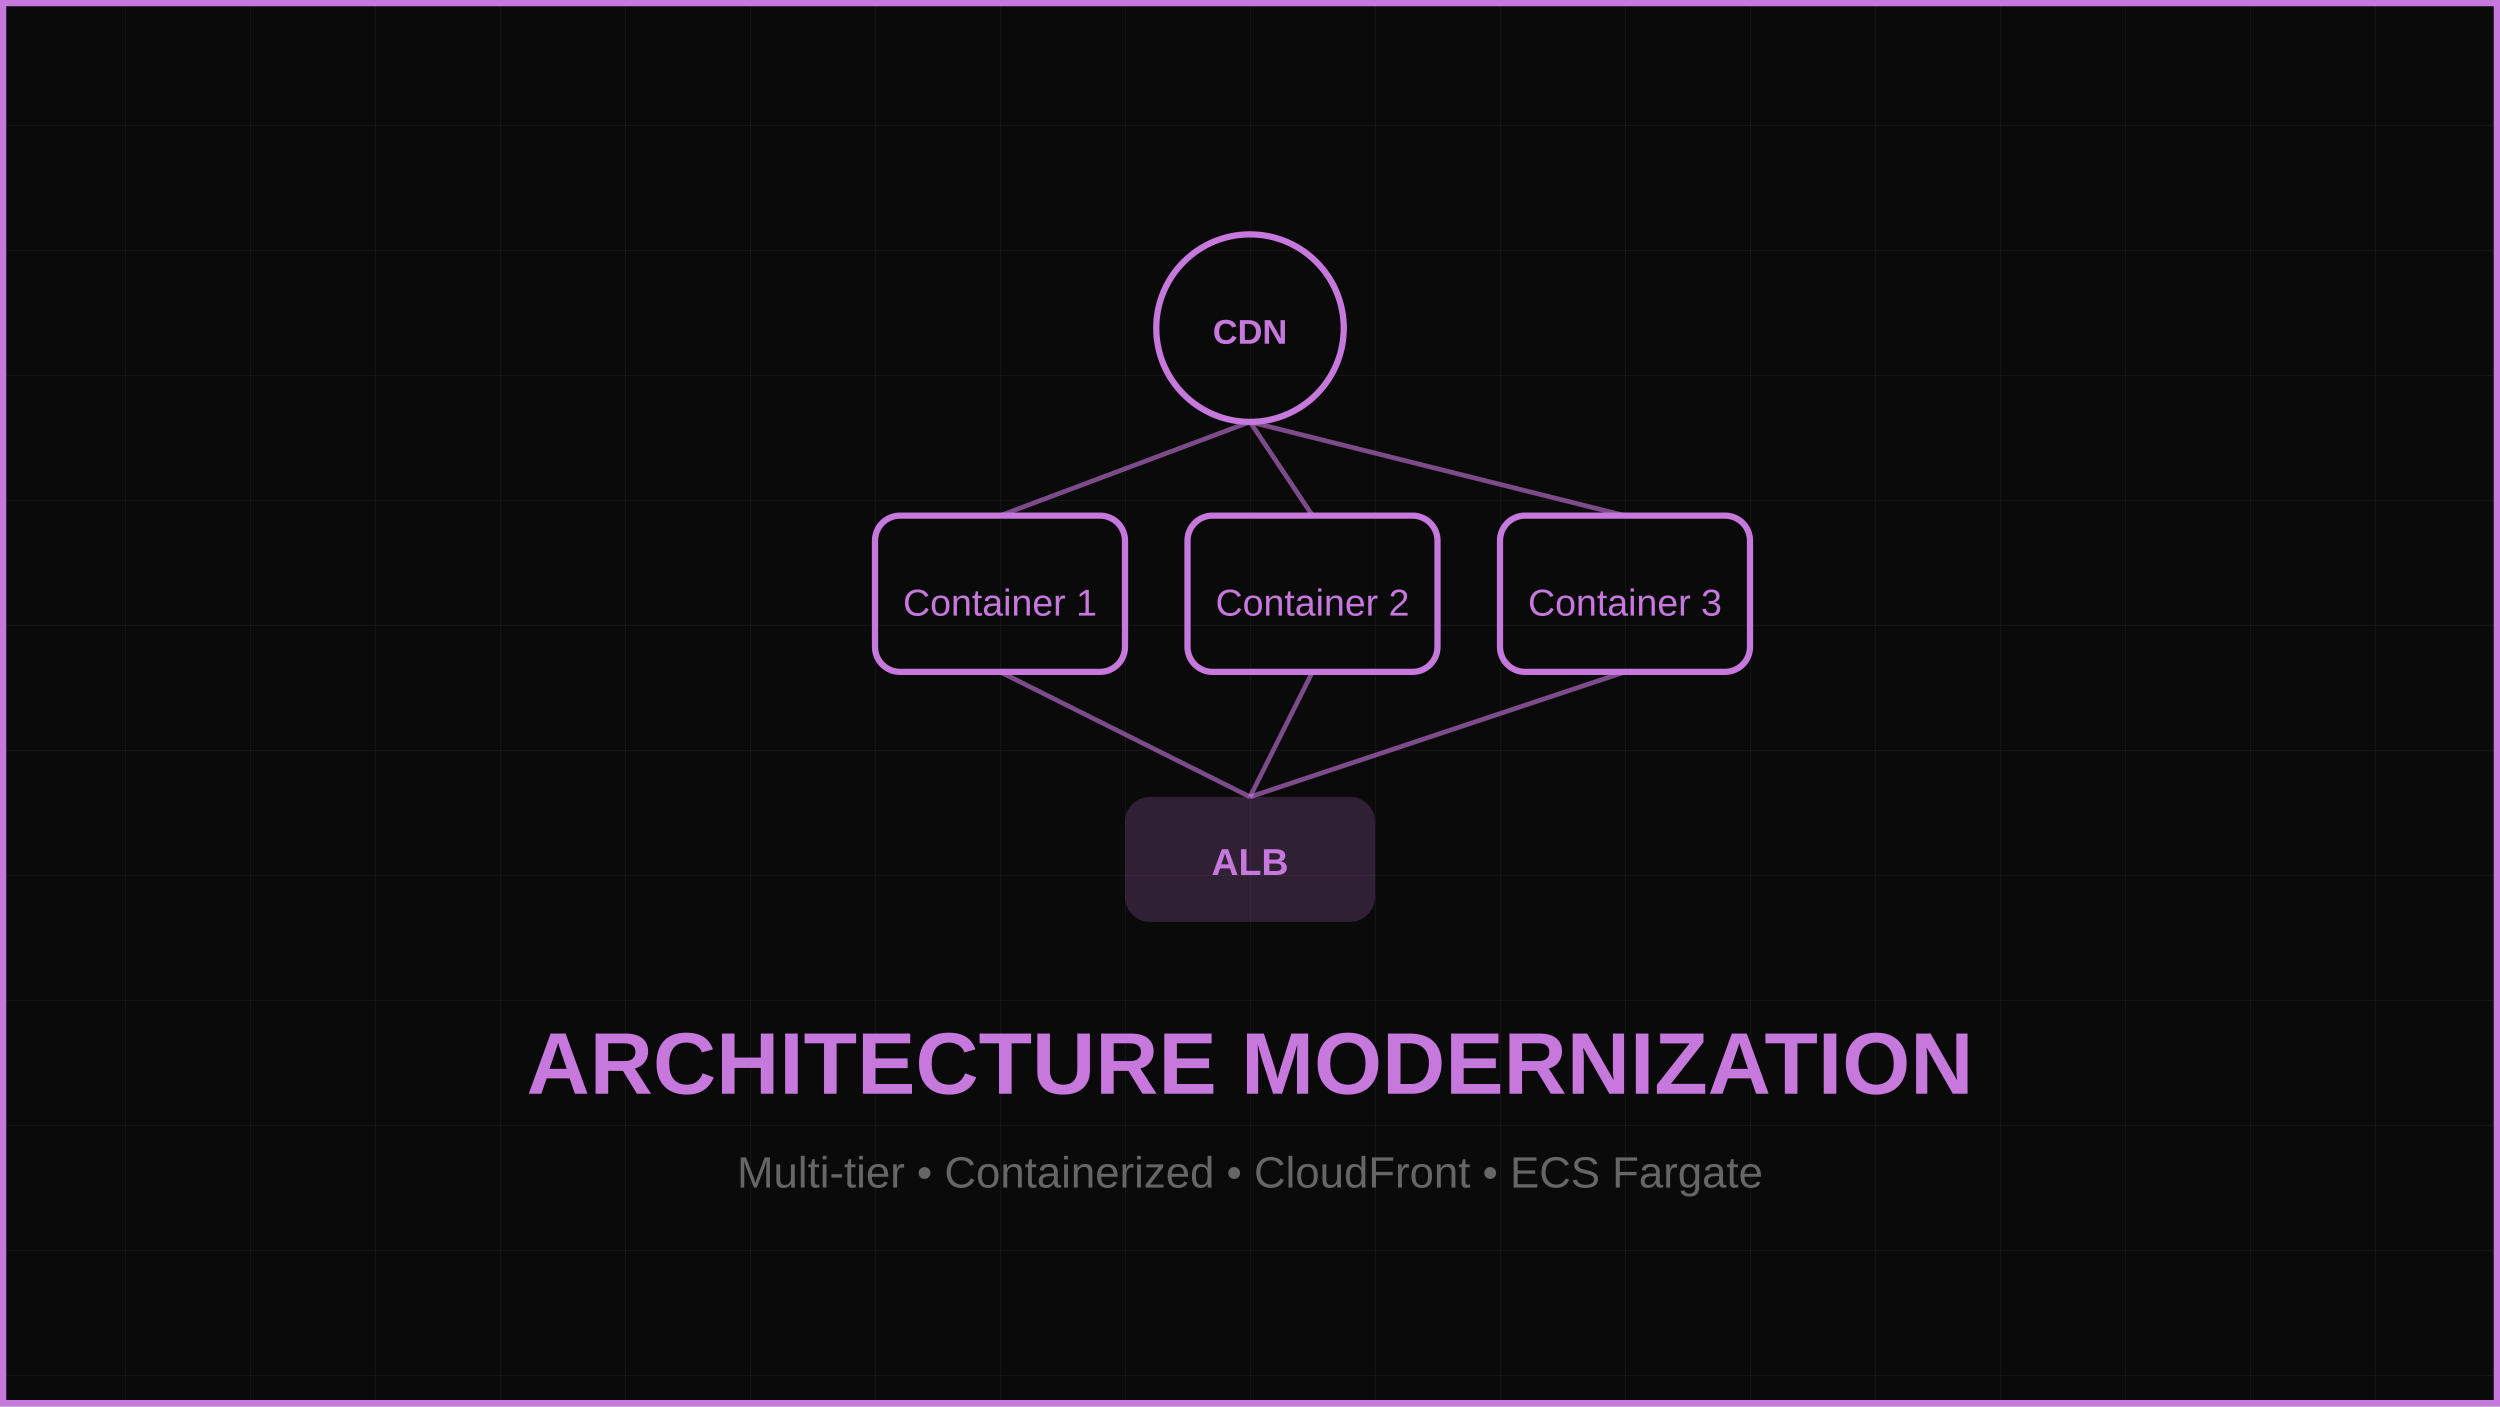
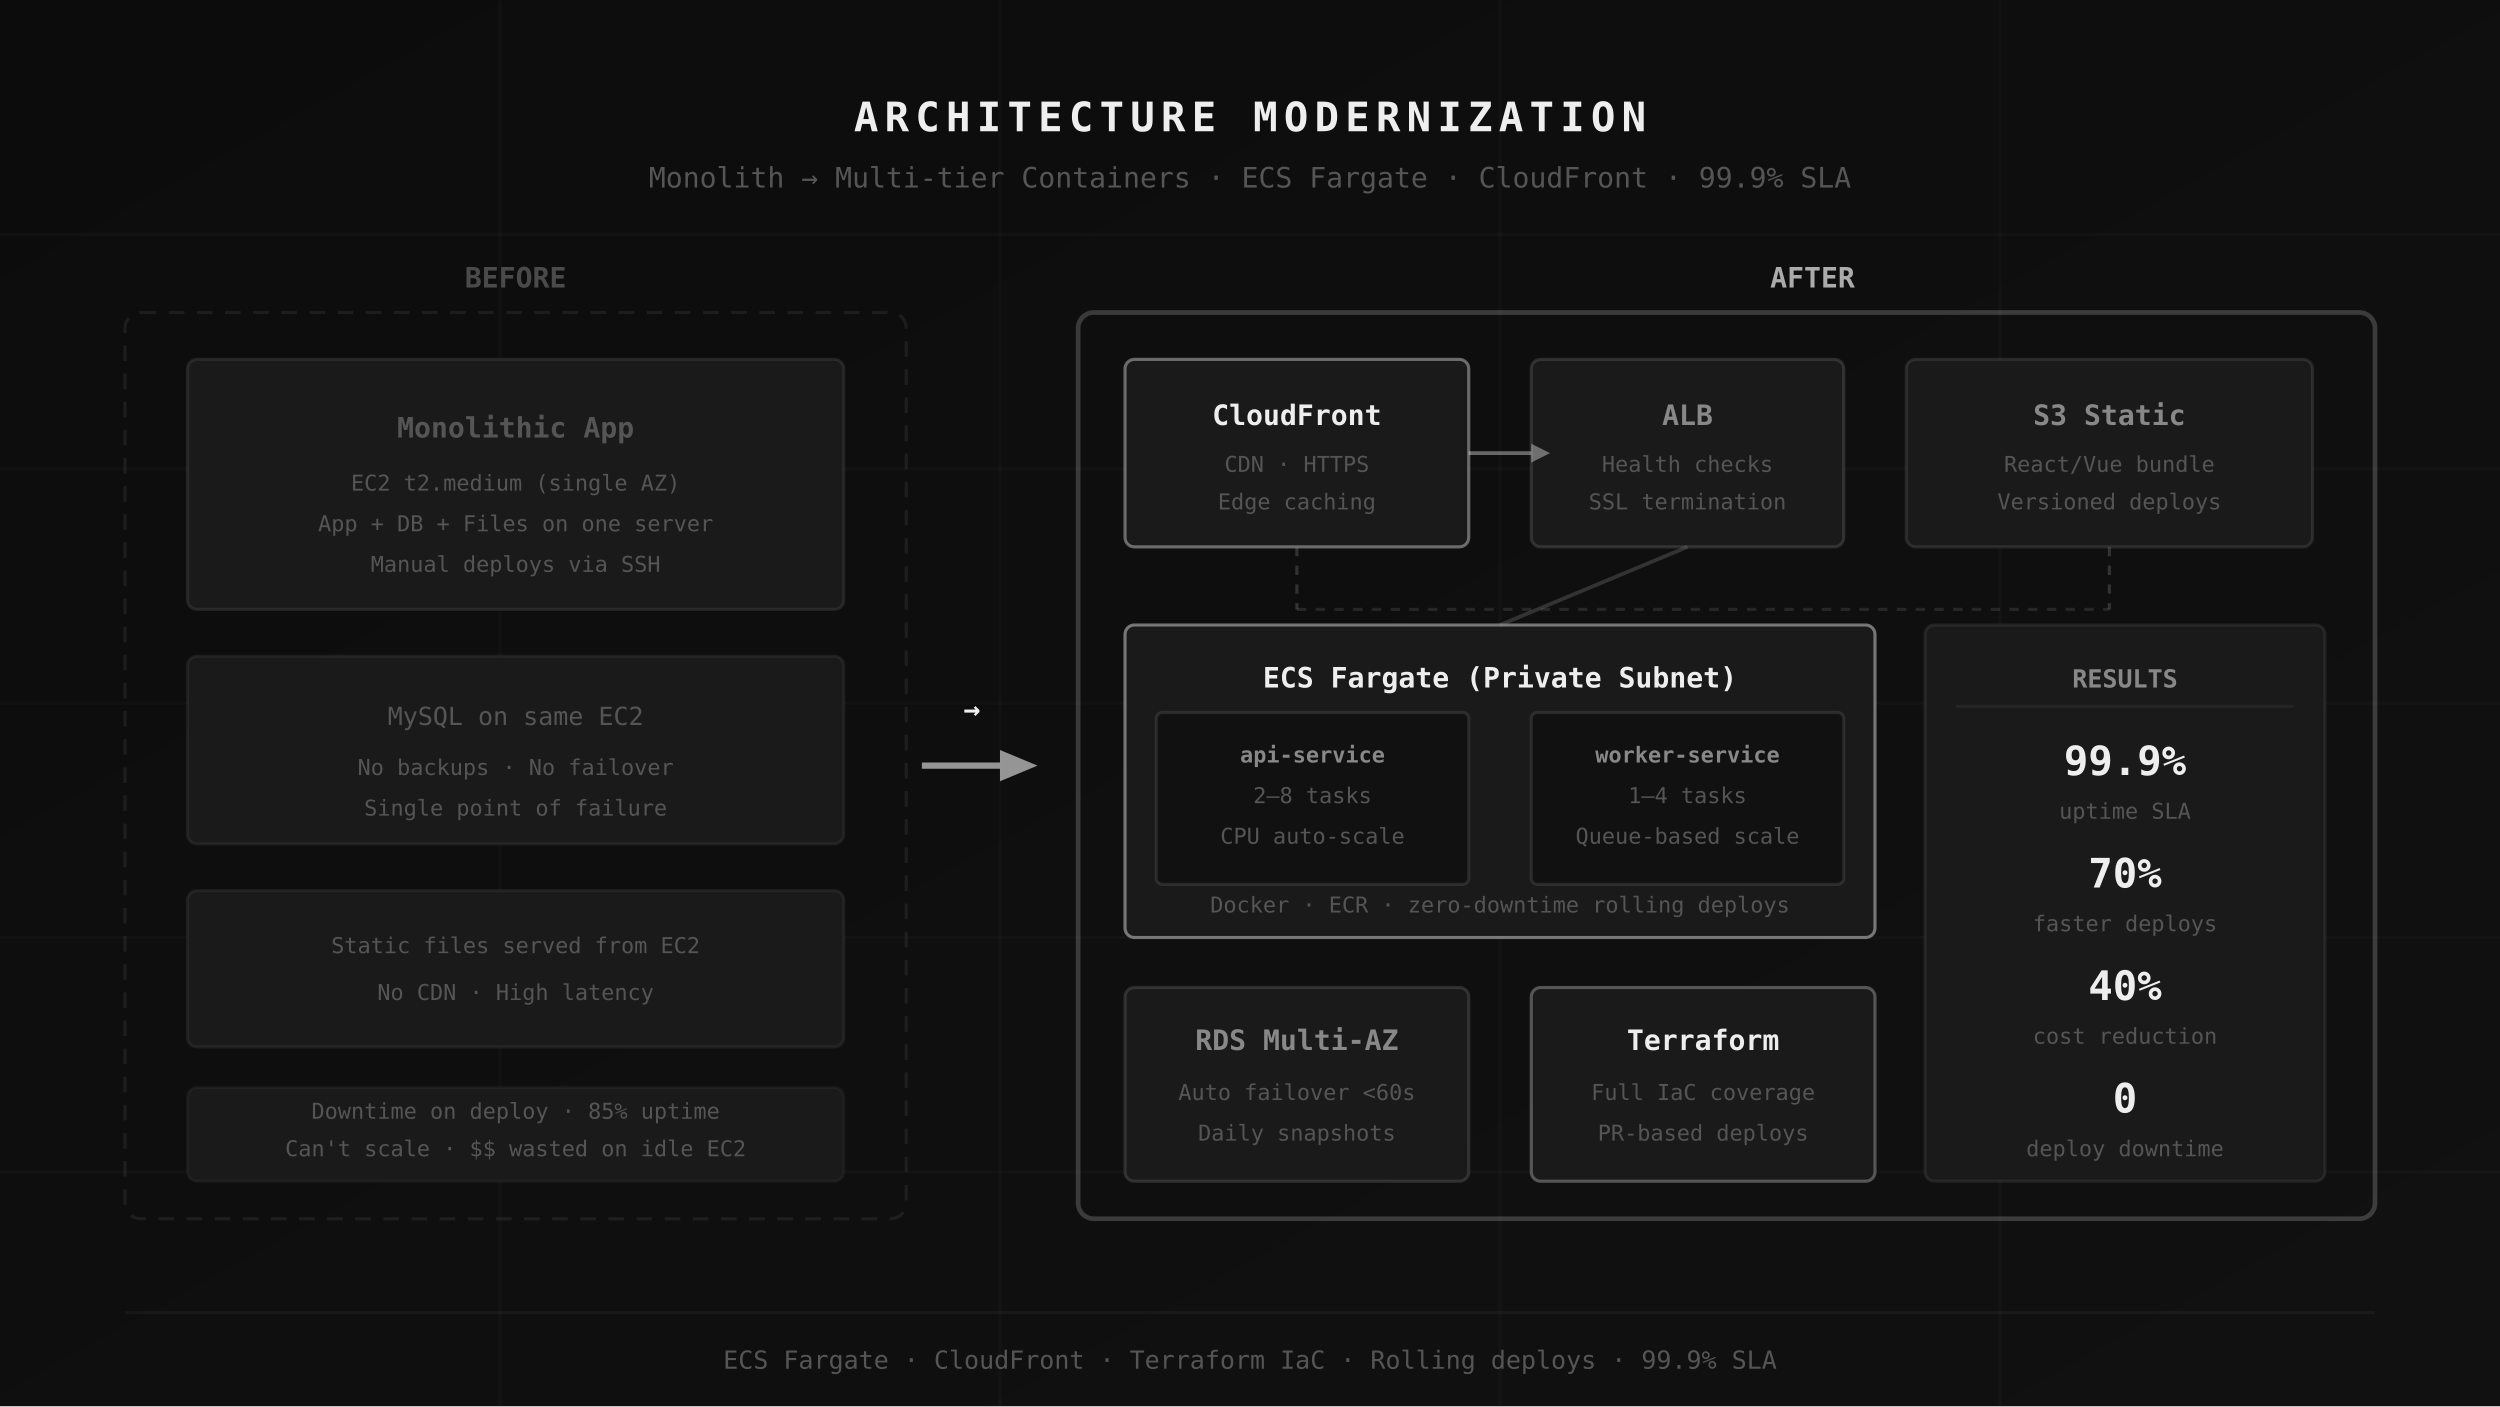
- <svg xmlns="http://www.w3.org/2000/svg" width="800" height="450" viewBox="0 0 800 450" fill="none">
-   <rect width="800" height="450" fill="#0A0A0A" />
-   <rect x="1" y="1" width="798" height="448" stroke="#C778DD" stroke-width="2" />
+ <svg xmlns="http://www.w3.org/2000/svg" viewBox="0 0 800 450" width="800" height="450">
  <defs>
-     <pattern id="grid2" width="40" height="40" patternUnits="userSpaceOnUse">
-       <path d="M 40 0 L 0 0 0 40" fill="none" stroke="#C778DD" stroke-width="0.5" opacity="0.1" />
-     </pattern>
+     <linearGradient id="bg" x1="0%" y1="0%" x2="100%" y2="100%">
+       <stop offset="0%" style="stop-color:#0C0C0C" />
+       <stop offset="100%" style="stop-color:#111111" />
+     </linearGradient>
  </defs>
-   <rect width="800" height="450" fill="url(#grid2)" />
-   <g transform="translate(400, 225)">
-     <rect x="-120" y="-60" width="80" height="50" rx="8" fill="none" stroke="#C778DD" stroke-width="2" />
-     <text x="-80" y="-28" font-family="Arial" font-size="12" fill="#C778DD" text-anchor="middle">Container 1</text>
-     <rect x="-20" y="-60" width="80" height="50" rx="8" fill="none" stroke="#C778DD" stroke-width="2" />
-     <text x="20" y="-28" font-family="Arial" font-size="12" fill="#C778DD" text-anchor="middle">Container 2</text>
-     <rect x="80" y="-60" width="80" height="50" rx="8" fill="none" stroke="#C778DD" stroke-width="2" />
-     <text x="120" y="-28" font-family="Arial" font-size="12" fill="#C778DD" text-anchor="middle">Container 3</text>
-     <rect x="-40" y="30" width="80" height="40" rx="8" fill="#C778DD" opacity="0.2" />
-     <text x="0" y="55" font-family="Arial" font-size="12" fill="#C778DD" text-anchor="middle" font-weight="600">ALB</text>
-     <circle cx="0" cy="-120" r="30" fill="none" stroke="#C778DD" stroke-width="2" />
-     <text x="0" y="-115" font-family="Arial" font-size="11" fill="#C778DD" text-anchor="middle" font-weight="600">CDN</text>
-     <line x1="0" y1="-90" x2="-80" y2="-60" stroke="#C778DD" stroke-width="1.5" opacity="0.6" />
-     <line x1="0" y1="-90" x2="20" y2="-60" stroke="#C778DD" stroke-width="1.5" opacity="0.6" />
-     <line x1="0" y1="-90" x2="120" y2="-60" stroke="#C778DD" stroke-width="1.5" opacity="0.6" />
-     <line x1="-80" y1="-10" x2="0" y2="30" stroke="#C778DD" stroke-width="1.5" opacity="0.6" />
-     <line x1="20" y1="-10" x2="0" y2="30" stroke="#C778DD" stroke-width="1.5" opacity="0.6" />
-     <line x1="120" y1="-10" x2="0" y2="30" stroke="#C778DD" stroke-width="1.5" opacity="0.6" />
+   <rect width="800" height="450" fill="url(#bg)" />
+   <g stroke="#888888" stroke-opacity="0.04" stroke-width="1">
+     <line x1="0" y1="75" x2="800" y2="75" />
+     <line x1="0" y1="150" x2="800" y2="150" />
+     <line x1="0" y1="225" x2="800" y2="225" />
+     <line x1="0" y1="300" x2="800" y2="300" />
+     <line x1="0" y1="375" x2="800" y2="375" />
+     <line x1="160" y1="0" x2="160" y2="450" />
+     <line x1="320" y1="0" x2="320" y2="450" />
+     <line x1="480" y1="0" x2="480" y2="450" />
+     <line x1="640" y1="0" x2="640" y2="450" />
  </g>
-   <text x="400" y="350" font-family="Arial, sans-serif" font-size="28" font-weight="700" fill="#C778DD" text-anchor="middle">ARCHITECTURE MODERNIZATION</text>
-   <text x="400" y="380" font-family="Arial, sans-serif" font-size="14" fill="#666" text-anchor="middle">Multi-tier • Containerized • CloudFront • ECS Fargate</text>
+   <text x="400" y="42" text-anchor="middle" fill="#EEEEEE" font-family="monospace" font-size="13" font-weight="700" letter-spacing="2">ARCHITECTURE MODERNIZATION</text>
+   <text x="400" y="60" text-anchor="middle" fill="#555555" font-family="monospace" font-size="9">Monolith → Multi-tier Containers · ECS Fargate · CloudFront · 99.9% SLA</text>
+   <text x="165" y="92" text-anchor="middle" fill="#888888" font-family="monospace" font-size="9" opacity="0.5" font-weight="600">BEFORE</text>
+   <rect x="40" y="100" width="250" height="290" rx="5" fill="none" stroke="#444444" stroke-opacity="0.3" stroke-width="1" stroke-dasharray="5,4" />
+   <rect x="60" y="115" width="210" height="80" rx="3" fill="#1A1A1A" stroke="#444444" stroke-opacity="0.4" stroke-width="1" />
+   <text x="165" y="140" text-anchor="middle" fill="#555555" font-family="monospace" font-size="9" font-weight="600">Monolithic App</text>
+   <text x="165" y="157" text-anchor="middle" fill="#555555" font-family="monospace" font-size="7">EC2 t2.medium (single AZ)</text>
+   <text x="165" y="170" text-anchor="middle" fill="#555555" font-family="monospace" font-size="7">App + DB + Files on one server</text>
+   <text x="165" y="183" text-anchor="middle" fill="#555555" font-family="monospace" font-size="7">Manual deploys via SSH</text>
+   <rect x="60" y="210" width="210" height="60" rx="3" fill="#1A1A1A" stroke="#444444" stroke-opacity="0.3" stroke-width="1" />
+   <text x="165" y="232" text-anchor="middle" fill="#555555" font-family="monospace" font-size="8">MySQL on same EC2</text>
+   <text x="165" y="248" text-anchor="middle" fill="#555555" font-family="monospace" font-size="7">No backups · No failover</text>
+   <text x="165" y="261" text-anchor="middle" fill="#555555" font-family="monospace" font-size="7">Single point of failure</text>
+   <rect x="60" y="285" width="210" height="50" rx="3" fill="#1A1A1A" stroke="#444444" stroke-opacity="0.3" stroke-width="1" />
+   <text x="165" y="305" text-anchor="middle" fill="#555555" font-family="monospace" font-size="7">Static files served from EC2</text>
+   <text x="165" y="320" text-anchor="middle" fill="#555555" font-family="monospace" font-size="7">No CDN · High latency</text>
+   <rect x="60" y="348" width="210" height="30" rx="3" fill="#1A1A1A" stroke="#444444" stroke-opacity="0.2" stroke-width="1" />
+   <text x="165" y="358" text-anchor="middle" fill="#555555" font-family="monospace" font-size="7">Downtime on deploy · 85% uptime</text>
+   <text x="165" y="370" text-anchor="middle" fill="#555555" font-family="monospace" font-size="7">Can't scale · $$ wasted on idle EC2</text>
+   <line x1="295" y1="245" x2="320" y2="245" stroke="#EEEEEE" stroke-opacity="0.6" stroke-width="2" />
+   <polygon points="320,240 332,245 320,250" fill="#EEEEEE" fill-opacity="0.6" />
+   <text x="311" y="230" text-anchor="middle" fill="#EEEEEE" font-family="monospace" font-size="9" font-weight="700">→</text>
+   <text x="580" y="92" text-anchor="middle" fill="#EEEEEE" font-family="monospace" font-size="9" opacity="0.7" font-weight="600">AFTER</text>
+   <rect x="345" y="100" width="415" height="290" rx="5" fill="none" stroke="#EEEEEE" stroke-opacity="0.2" stroke-width="1.5" />
+   <rect x="360" y="115" width="110" height="60" rx="3" fill="#1A1A1A" stroke="#EEEEEE" stroke-opacity="0.4" stroke-width="1" />
+   <text x="415" y="136" text-anchor="middle" fill="#EEEEEE" font-family="monospace" font-size="9" font-weight="600">CloudFront</text>
+   <text x="415" y="151" text-anchor="middle" fill="#555555" font-family="monospace" font-size="7">CDN · HTTPS</text>
+   <text x="415" y="163" text-anchor="middle" fill="#555555" font-family="monospace" font-size="7">Edge caching</text>
+   <rect x="490" y="115" width="100" height="60" rx="3" fill="#1A1A1A" stroke="#888888" stroke-opacity="0.25" stroke-width="1" />
+   <text x="540" y="136" text-anchor="middle" fill="#888888" font-family="monospace" font-size="9" font-weight="600">ALB</text>
+   <text x="540" y="151" text-anchor="middle" fill="#555555" font-family="monospace" font-size="7">Health checks</text>
+   <text x="540" y="163" text-anchor="middle" fill="#555555" font-family="monospace" font-size="7">SSL termination</text>
+   <rect x="610" y="115" width="130" height="60" rx="3" fill="#1A1A1A" stroke="#888888" stroke-opacity="0.2" stroke-width="1" />
+   <text x="675" y="136" text-anchor="middle" fill="#888888" font-family="monospace" font-size="9" font-weight="600">S3 Static</text>
+   <text x="675" y="151" text-anchor="middle" fill="#555555" font-family="monospace" font-size="7">React/Vue bundle</text>
+   <text x="675" y="163" text-anchor="middle" fill="#555555" font-family="monospace" font-size="7">Versioned deploys</text>
+   <line x1="470" y1="145" x2="490" y2="145" stroke="#EEEEEE" stroke-opacity="0.4" stroke-width="1.2" />
+   <polygon points="490,142 496,145 490,148" fill="#EEEEEE" fill-opacity="0.4" />
+   <line x1="415" y1="175" x2="415" y2="195" stroke="#888888" stroke-opacity="0.3" stroke-width="1" stroke-dasharray="3,3" />
+   <line x1="415" y1="195" x2="675" y2="195" stroke="#888888" stroke-opacity="0.2" stroke-width="1" stroke-dasharray="3,3" />
+   <line x1="675" y1="175" x2="675" y2="195" stroke="#888888" stroke-opacity="0.3" stroke-width="1" stroke-dasharray="3,3" />
+   <rect x="360" y="200" width="240" height="100" rx="3" fill="#1A1A1A" stroke="#EEEEEE" stroke-opacity="0.45" stroke-width="1" />
+   <text x="480" y="220" text-anchor="middle" fill="#EEEEEE" font-family="monospace" font-size="9" font-weight="600">ECS Fargate  (Private Subnet)</text>
+   <rect x="370" y="228" width="100" height="55" rx="2" fill="#111111" stroke="#888888" stroke-opacity="0.2" stroke-width="1" />
+   <text x="420" y="244" text-anchor="middle" fill="#888888" font-family="monospace" font-size="7" font-weight="600">api-service</text>
+   <text x="420" y="257" text-anchor="middle" fill="#555555" font-family="monospace" font-size="7">2–8 tasks</text>
+   <text x="420" y="270" text-anchor="middle" fill="#555555" font-family="monospace" font-size="7">CPU auto-scale</text>
+   <rect x="490" y="228" width="100" height="55" rx="2" fill="#111111" stroke="#888888" stroke-opacity="0.2" stroke-width="1" />
+   <text x="540" y="244" text-anchor="middle" fill="#888888" font-family="monospace" font-size="7" font-weight="600">worker-service</text>
+   <text x="540" y="257" text-anchor="middle" fill="#555555" font-family="monospace" font-size="7">1–4 tasks</text>
+   <text x="540" y="270" text-anchor="middle" fill="#555555" font-family="monospace" font-size="7">Queue-based scale</text>
+   <text x="480" y="292" text-anchor="middle" fill="#555555" font-family="monospace" font-size="7">Docker · ECR · zero-downtime rolling deploys</text>
+   <rect x="360" y="316" width="110" height="62" rx="3" fill="#1A1A1A" stroke="#888888" stroke-opacity="0.25" stroke-width="1" />
+   <text x="415" y="336" text-anchor="middle" fill="#888888" font-family="monospace" font-size="9" font-weight="600">RDS Multi-AZ</text>
+   <text x="415" y="352" text-anchor="middle" fill="#555555" font-family="monospace" font-size="7">Auto failover &lt;60s</text>
+   <text x="415" y="365" text-anchor="middle" fill="#555555" font-family="monospace" font-size="7">Daily snapshots</text>
+   <rect x="490" y="316" width="110" height="62" rx="3" fill="#1A1A1A" stroke="#EEEEEE" stroke-opacity="0.3" stroke-width="1" />
+   <text x="545" y="336" text-anchor="middle" fill="#EEEEEE" font-family="monospace" font-size="9" font-weight="600">Terraform</text>
+   <text x="545" y="352" text-anchor="middle" fill="#555555" font-family="monospace" font-size="7">Full IaC coverage</text>
+   <text x="545" y="365" text-anchor="middle" fill="#555555" font-family="monospace" font-size="7">PR-based deploys</text>
+   <rect x="616" y="200" width="128" height="178" rx="3" fill="#1A1A1A" stroke="#888888" stroke-opacity="0.15" stroke-width="1" />
+   <text x="680" y="220" text-anchor="middle" fill="#888888" font-family="monospace" font-size="8" font-weight="600">RESULTS</text>
+   <line x1="626" y1="226" x2="734" y2="226" stroke="#888888" stroke-opacity="0.1" stroke-width="1" />
+   <text x="680" y="248" text-anchor="middle" fill="#EEEEEE" font-family="monospace" font-size="13" font-weight="700">99.9%</text>
+   <text x="680" y="262" text-anchor="middle" fill="#555555" font-family="monospace" font-size="7">uptime SLA</text>
+   <text x="680" y="284" text-anchor="middle" fill="#EEEEEE" font-family="monospace" font-size="13" font-weight="700">70%</text>
+   <text x="680" y="298" text-anchor="middle" fill="#555555" font-family="monospace" font-size="7">faster deploys</text>
+   <text x="680" y="320" text-anchor="middle" fill="#EEEEEE" font-family="monospace" font-size="13" font-weight="700">40%</text>
+   <text x="680" y="334" text-anchor="middle" fill="#555555" font-family="monospace" font-size="7">cost reduction</text>
+   <text x="680" y="356" text-anchor="middle" fill="#EEEEEE" font-family="monospace" font-size="13" font-weight="700">0</text>
+   <text x="680" y="370" text-anchor="middle" fill="#555555" font-family="monospace" font-size="7">deploy downtime</text>
+   <line x1="540" y1="175" x2="480" y2="200" stroke="#888888" stroke-opacity="0.3" stroke-width="1.2" />
+   <line x1="40" y1="420" x2="760" y2="420" stroke="#888888" stroke-opacity="0.08" stroke-width="1" />
+   <text x="400" y="438" text-anchor="middle" fill="#555555" font-family="monospace" font-size="8">ECS Fargate · CloudFront · Terraform IaC · Rolling deploys · 99.9% SLA</text>
</svg>
